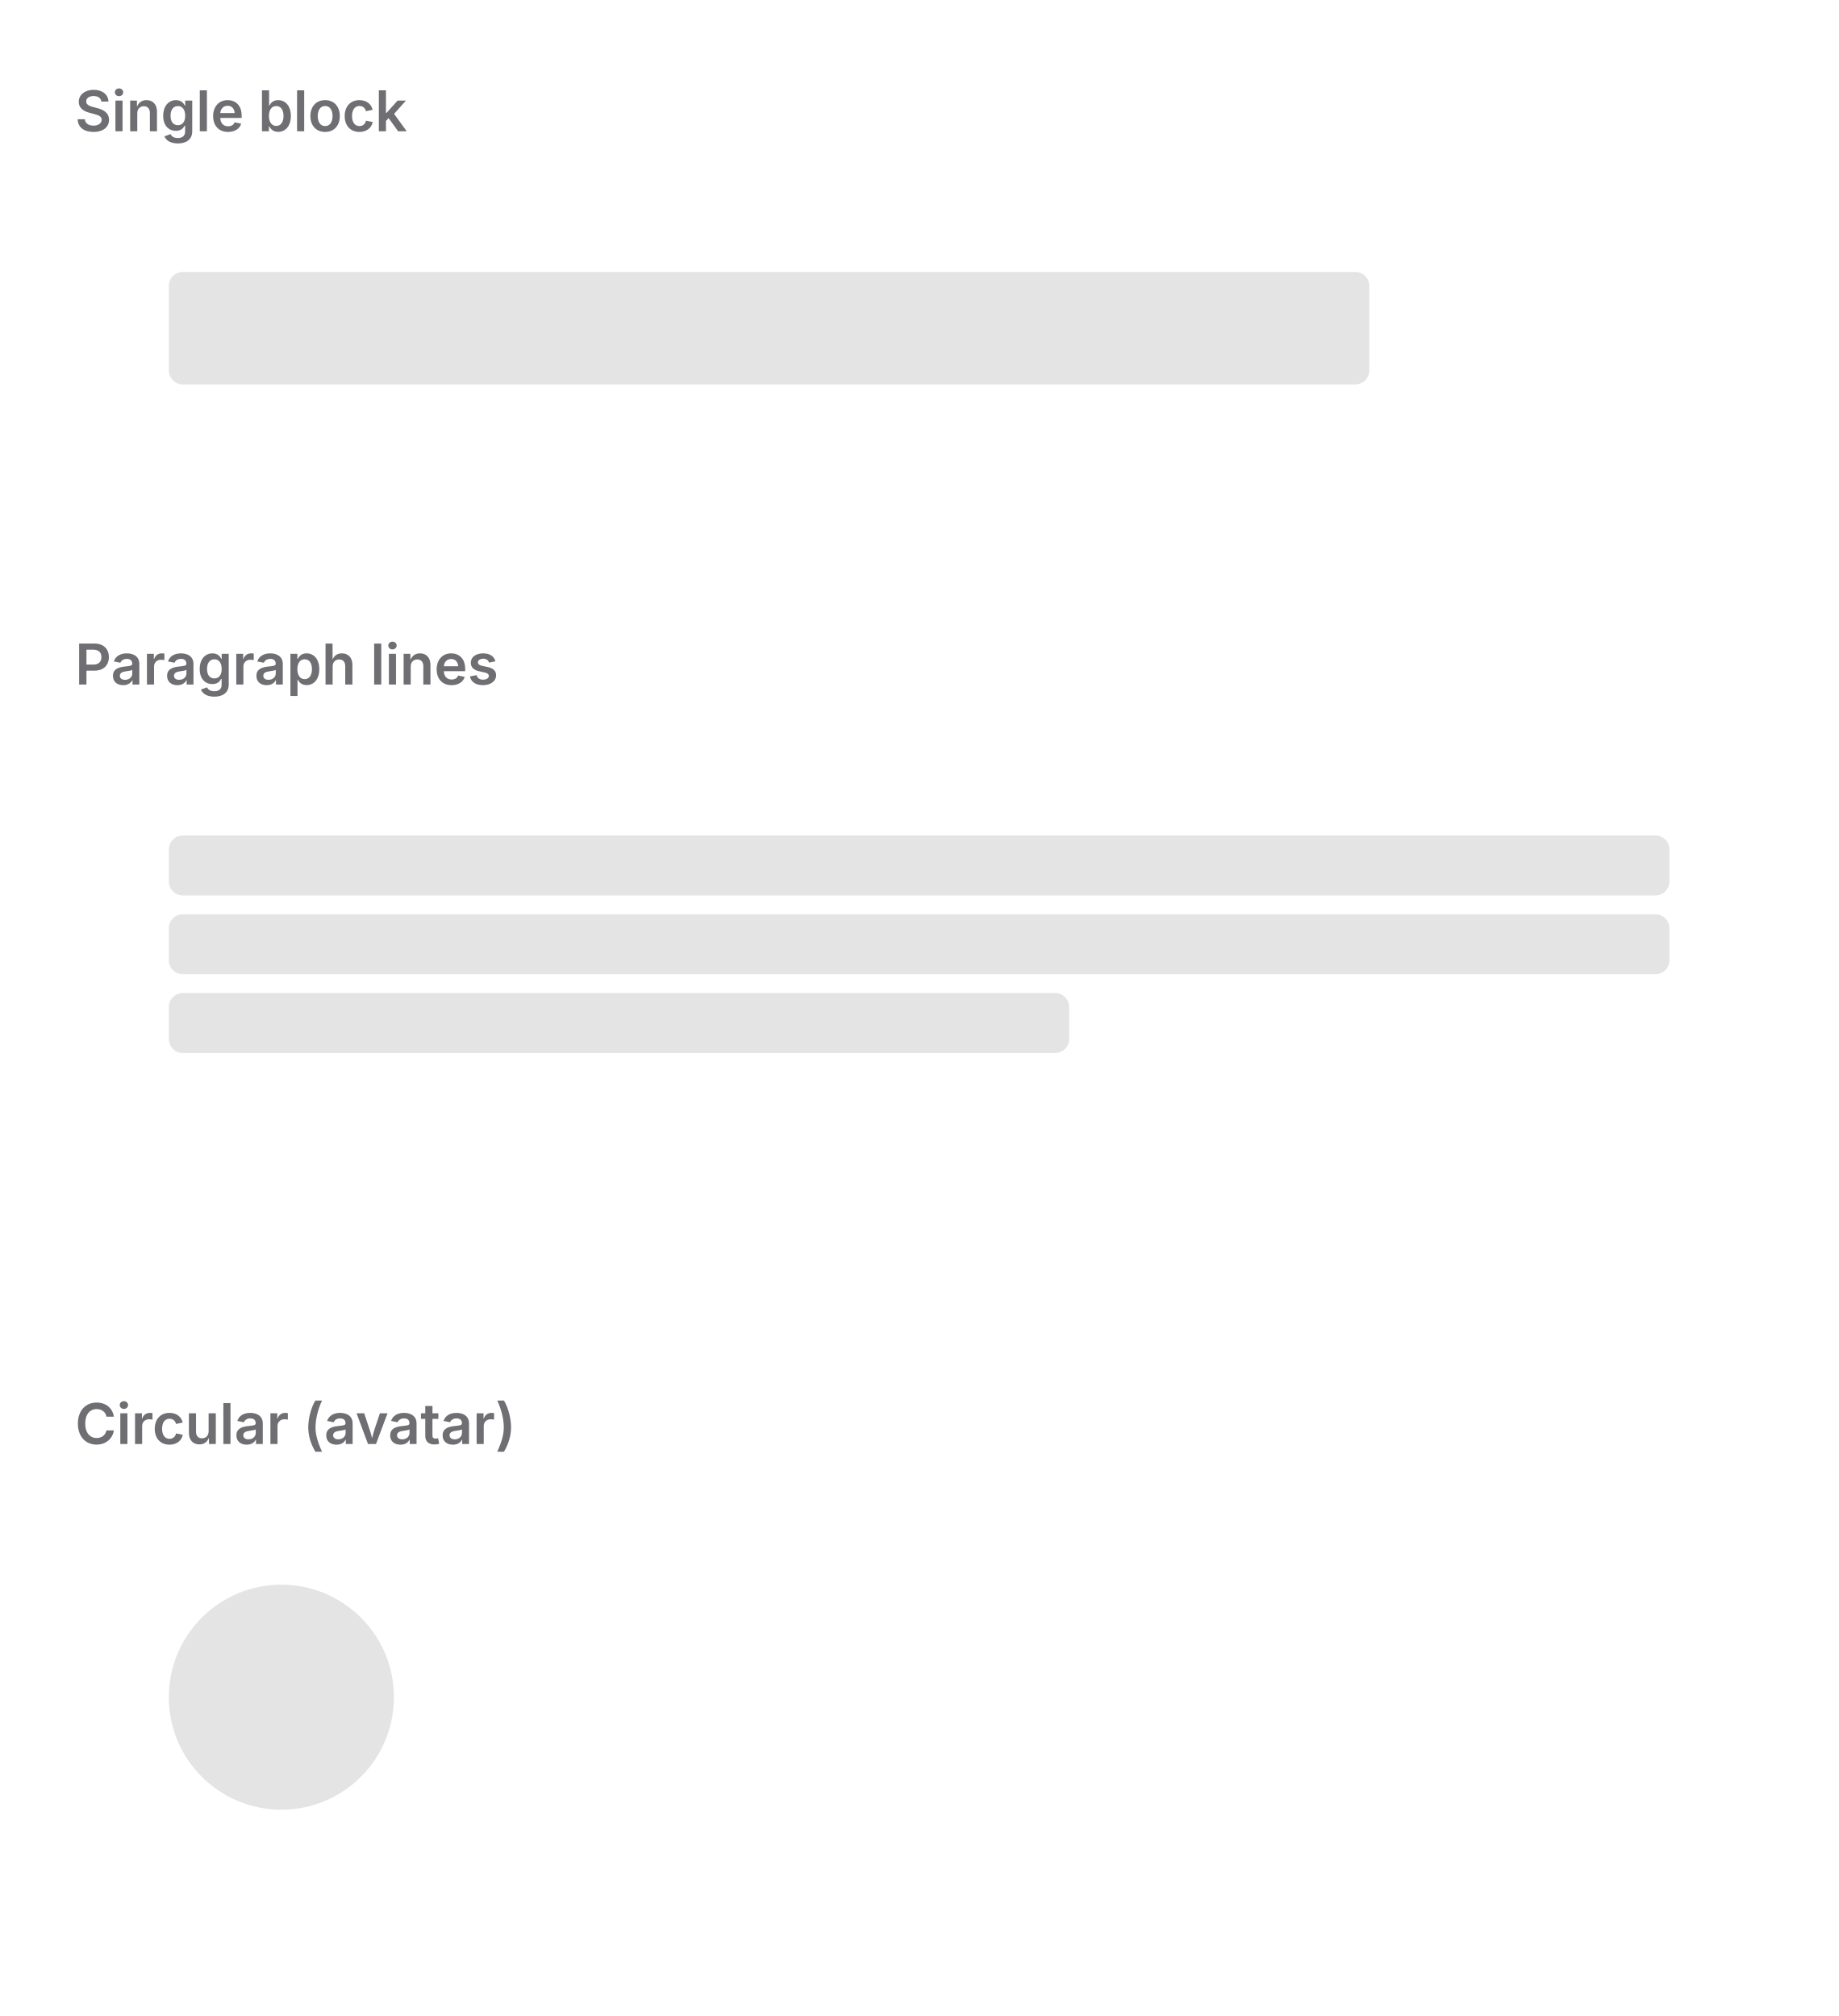
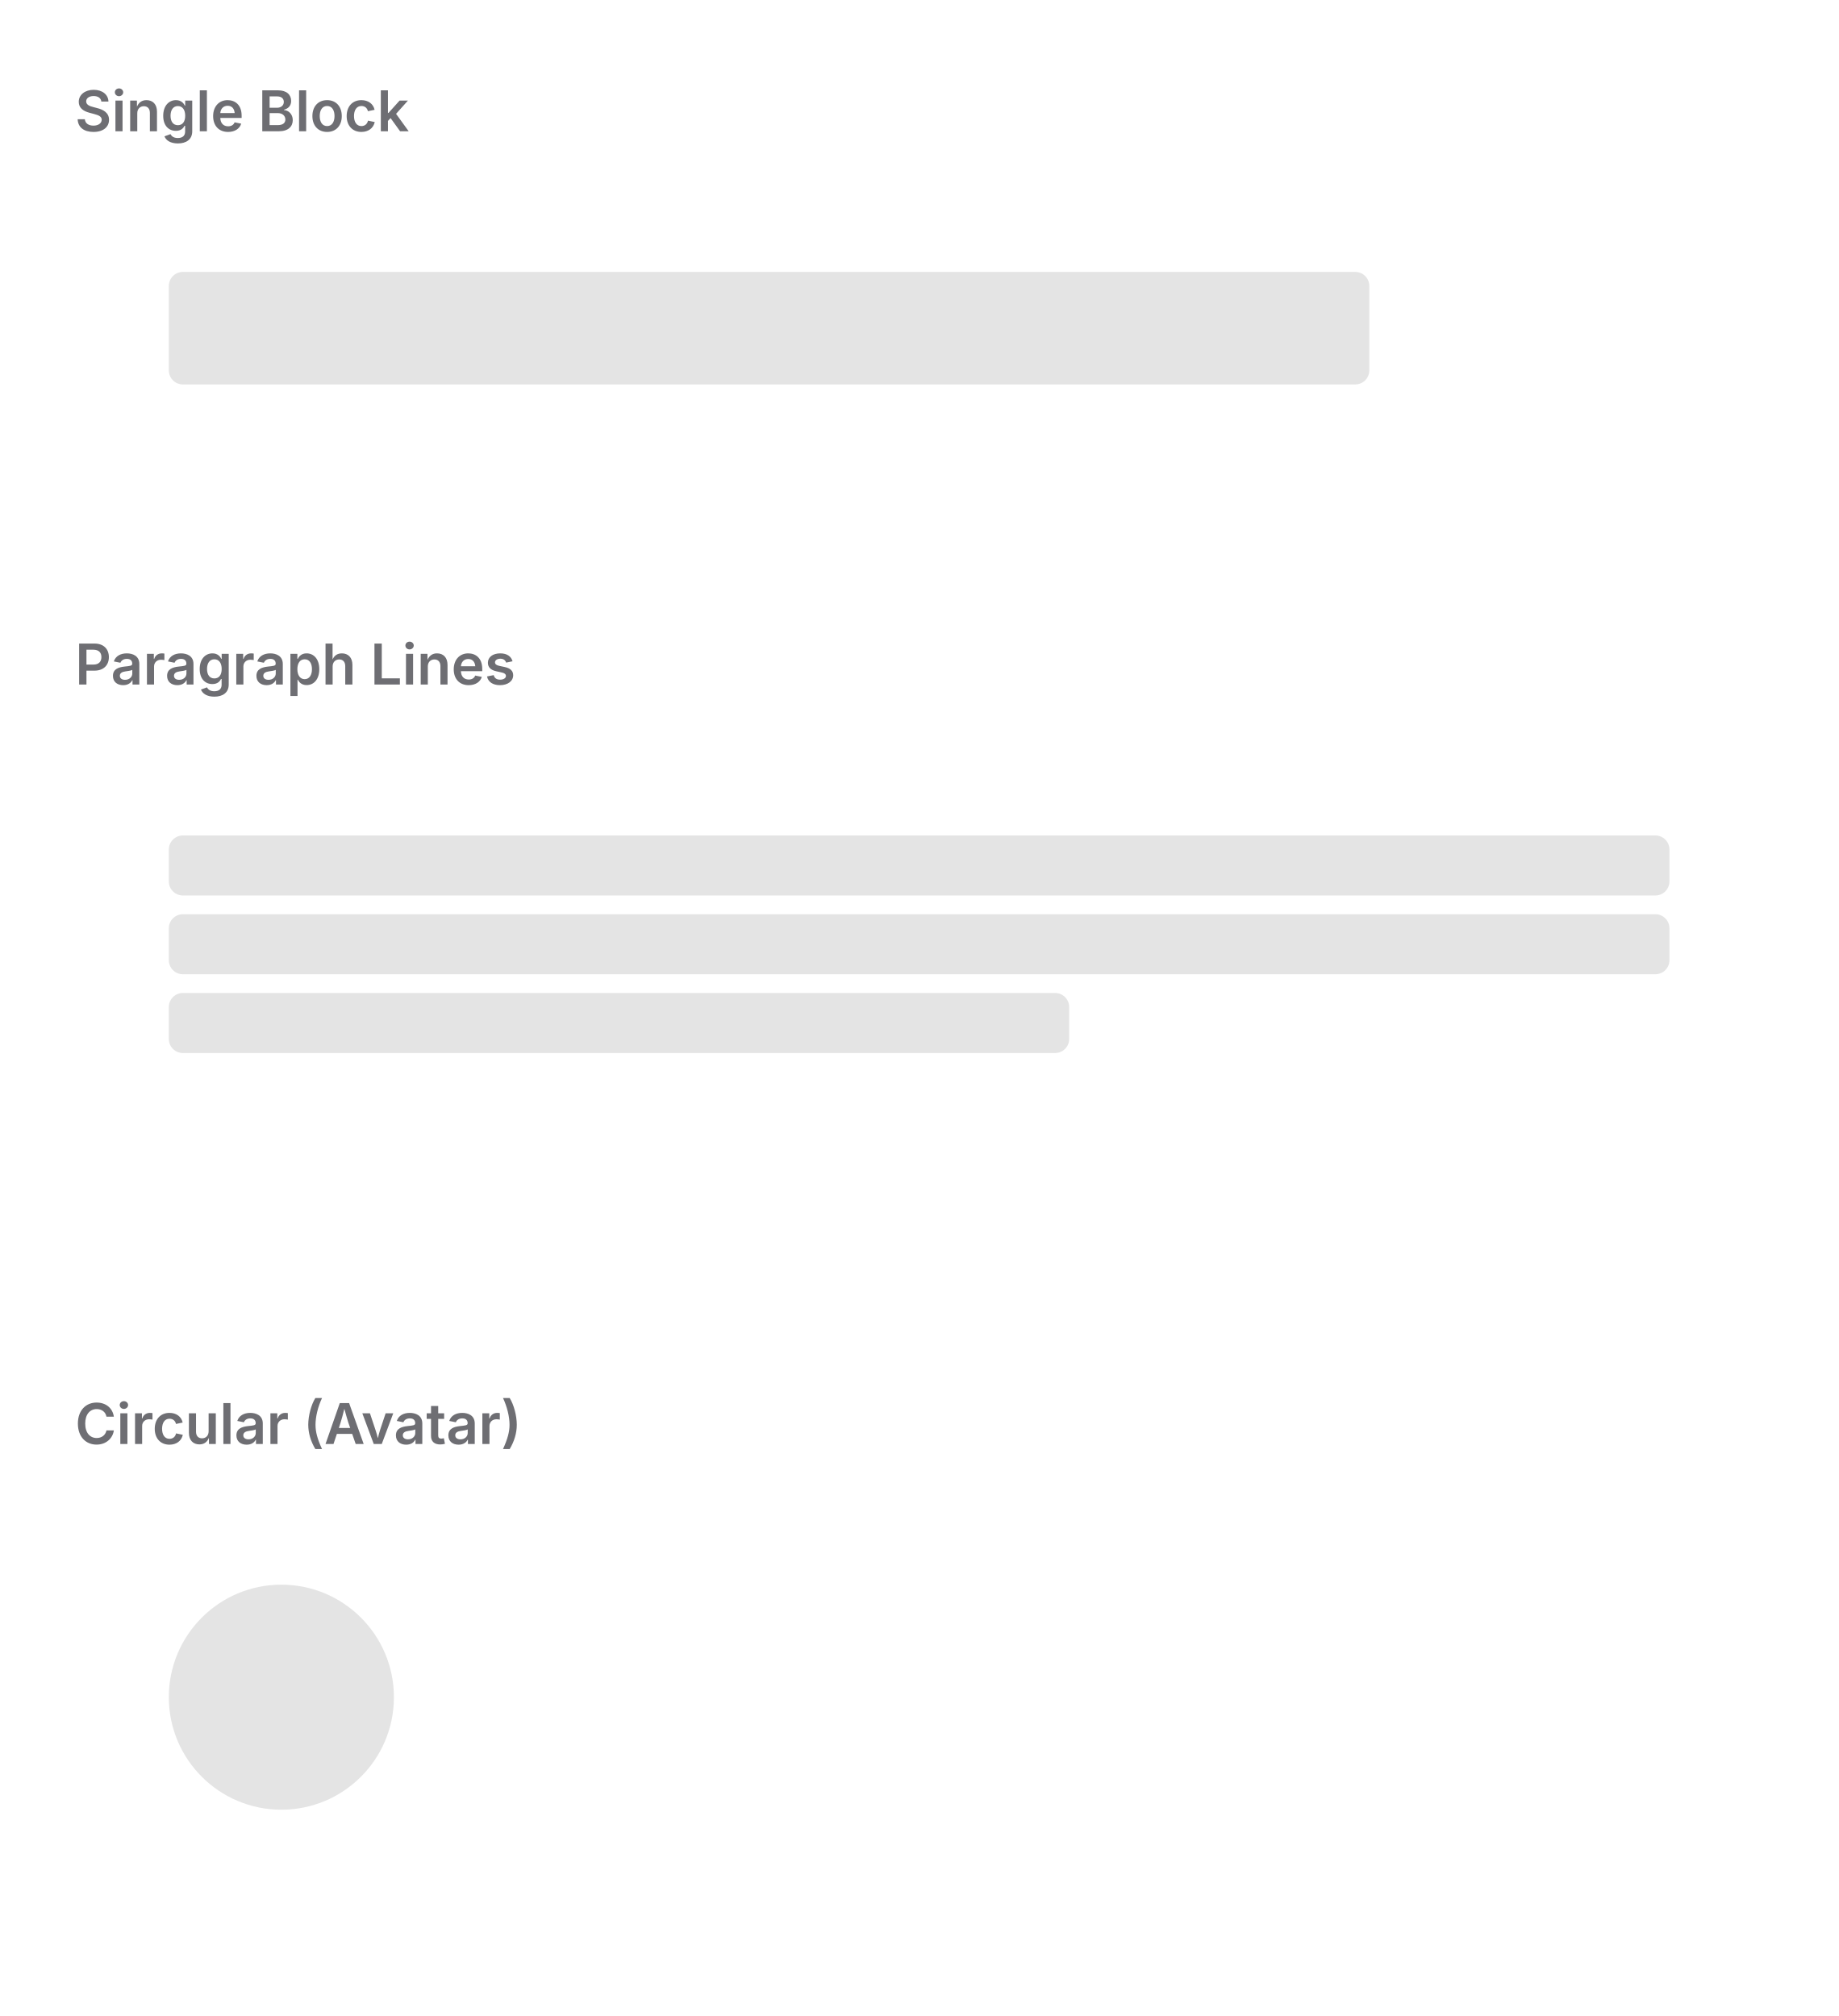
<svg xmlns="http://www.w3.org/2000/svg" viewBox="0 0 392 430" width="392" height="430">
  <defs>
    <clipPath id="cp0">
      <rect x="16" y="38" width="360" height="80" />
    </clipPath>
    <clipPath id="cp1">
      <rect x="16" y="156" width="360" height="124" />
    </clipPath>
    <clipPath id="cp2">
      <rect x="16" y="318" width="360" height="96" />
    </clipPath>
    <clipPath id="ct3">
      <rect x="16" y="16" width="360" height="22" />
    </clipPath>
    <clipPath id="irc4">
      <rect x="16" y="38" width="360" height="80" rx="0" />
    </clipPath>
    <clipPath id="ct6">
      <rect x="16" y="134" width="360" height="22" />
    </clipPath>
    <clipPath id="irc7">
      <rect x="16" y="156" width="360" height="124" rx="0" />
    </clipPath>
    <clipPath id="ct9">
      <rect x="16" y="296" width="360" height="22" />
    </clipPath>
    <clipPath id="irc10">
      <rect x="16" y="318" width="360" height="96" rx="0" />
    </clipPath>
  </defs>
  <rect x="0" y="0" width="392" height="430" rx="0" fill="rgb(255,255,255)" />
-   <text x="16" y="28" font-family="system-ui, &quot;-apple-system&quot;, sans-serif" font-size="12" font-weight="600" fill="rgb(110,110,115)">Single block</text>
+   <text x="16" y="28" font-family="system-ui, &quot;-apple-system&quot;, sans-serif" font-size="12" font-weight="600" fill="rgb(110,110,115)">Single Block</text>
  <g clip-path="url(#cp0)">
    <g clip-path="url(#irc4)">
      <clipPath id="svgimg5vclip">
        <rect x="16" y="38" width="360" height="80" />
      </clipPath>
      <g clip-path="url(#svgimg5vclip)">
        <g transform="translate(16 38)">
          <rect x="20" y="20" width="256" height="24" rx="3" fill="rgba(29,29,31,0.12)" />
        </g>
      </g>
    </g>
  </g>
-   <text x="16" y="146" font-family="system-ui, &quot;-apple-system&quot;, sans-serif" font-size="12" font-weight="600" fill="rgb(110,110,115)">Paragraph lines</text>
+   <text x="16" y="146" font-family="system-ui, &quot;-apple-system&quot;, sans-serif" font-size="12" font-weight="600" fill="rgb(110,110,115)">Paragraph Lines</text>
  <g clip-path="url(#cp1)">
    <g clip-path="url(#irc7)">
      <clipPath id="svgimg8vclip">
        <rect x="16" y="156" width="360" height="124" />
      </clipPath>
      <g clip-path="url(#svgimg8vclip)">
        <g transform="translate(16 156)">
          <rect x="20" y="22.2" width="320" height="12.8" rx="3" fill="rgba(29,29,31,0.12)" />
          <rect x="20" y="39" width="320" height="12.8" rx="3" fill="rgba(29,29,31,0.12)" />
          <rect x="20" y="55.8" width="192" height="12.8" rx="3" fill="rgba(29,29,31,0.12)" />
        </g>
      </g>
    </g>
  </g>
-   <text x="16" y="308" font-family="system-ui, &quot;-apple-system&quot;, sans-serif" font-size="12" font-weight="600" fill="rgb(110,110,115)">Circular (avatar)</text>
+   <text x="16" y="308" font-family="system-ui, &quot;-apple-system&quot;, sans-serif" font-size="12" font-weight="600" fill="rgb(110,110,115)">Circular (Avatar)</text>
  <g clip-path="url(#cp2)">
    <g clip-path="url(#irc10)">
      <clipPath id="svgimg11vclip">
        <rect x="16" y="318" width="360" height="96" />
      </clipPath>
      <g clip-path="url(#svgimg11vclip)">
        <g transform="translate(16 318)">
          <rect x="20" y="20" width="48" height="48" rx="24" fill="rgba(29,29,31,0.12)" />
        </g>
      </g>
    </g>
  </g>
</svg>
